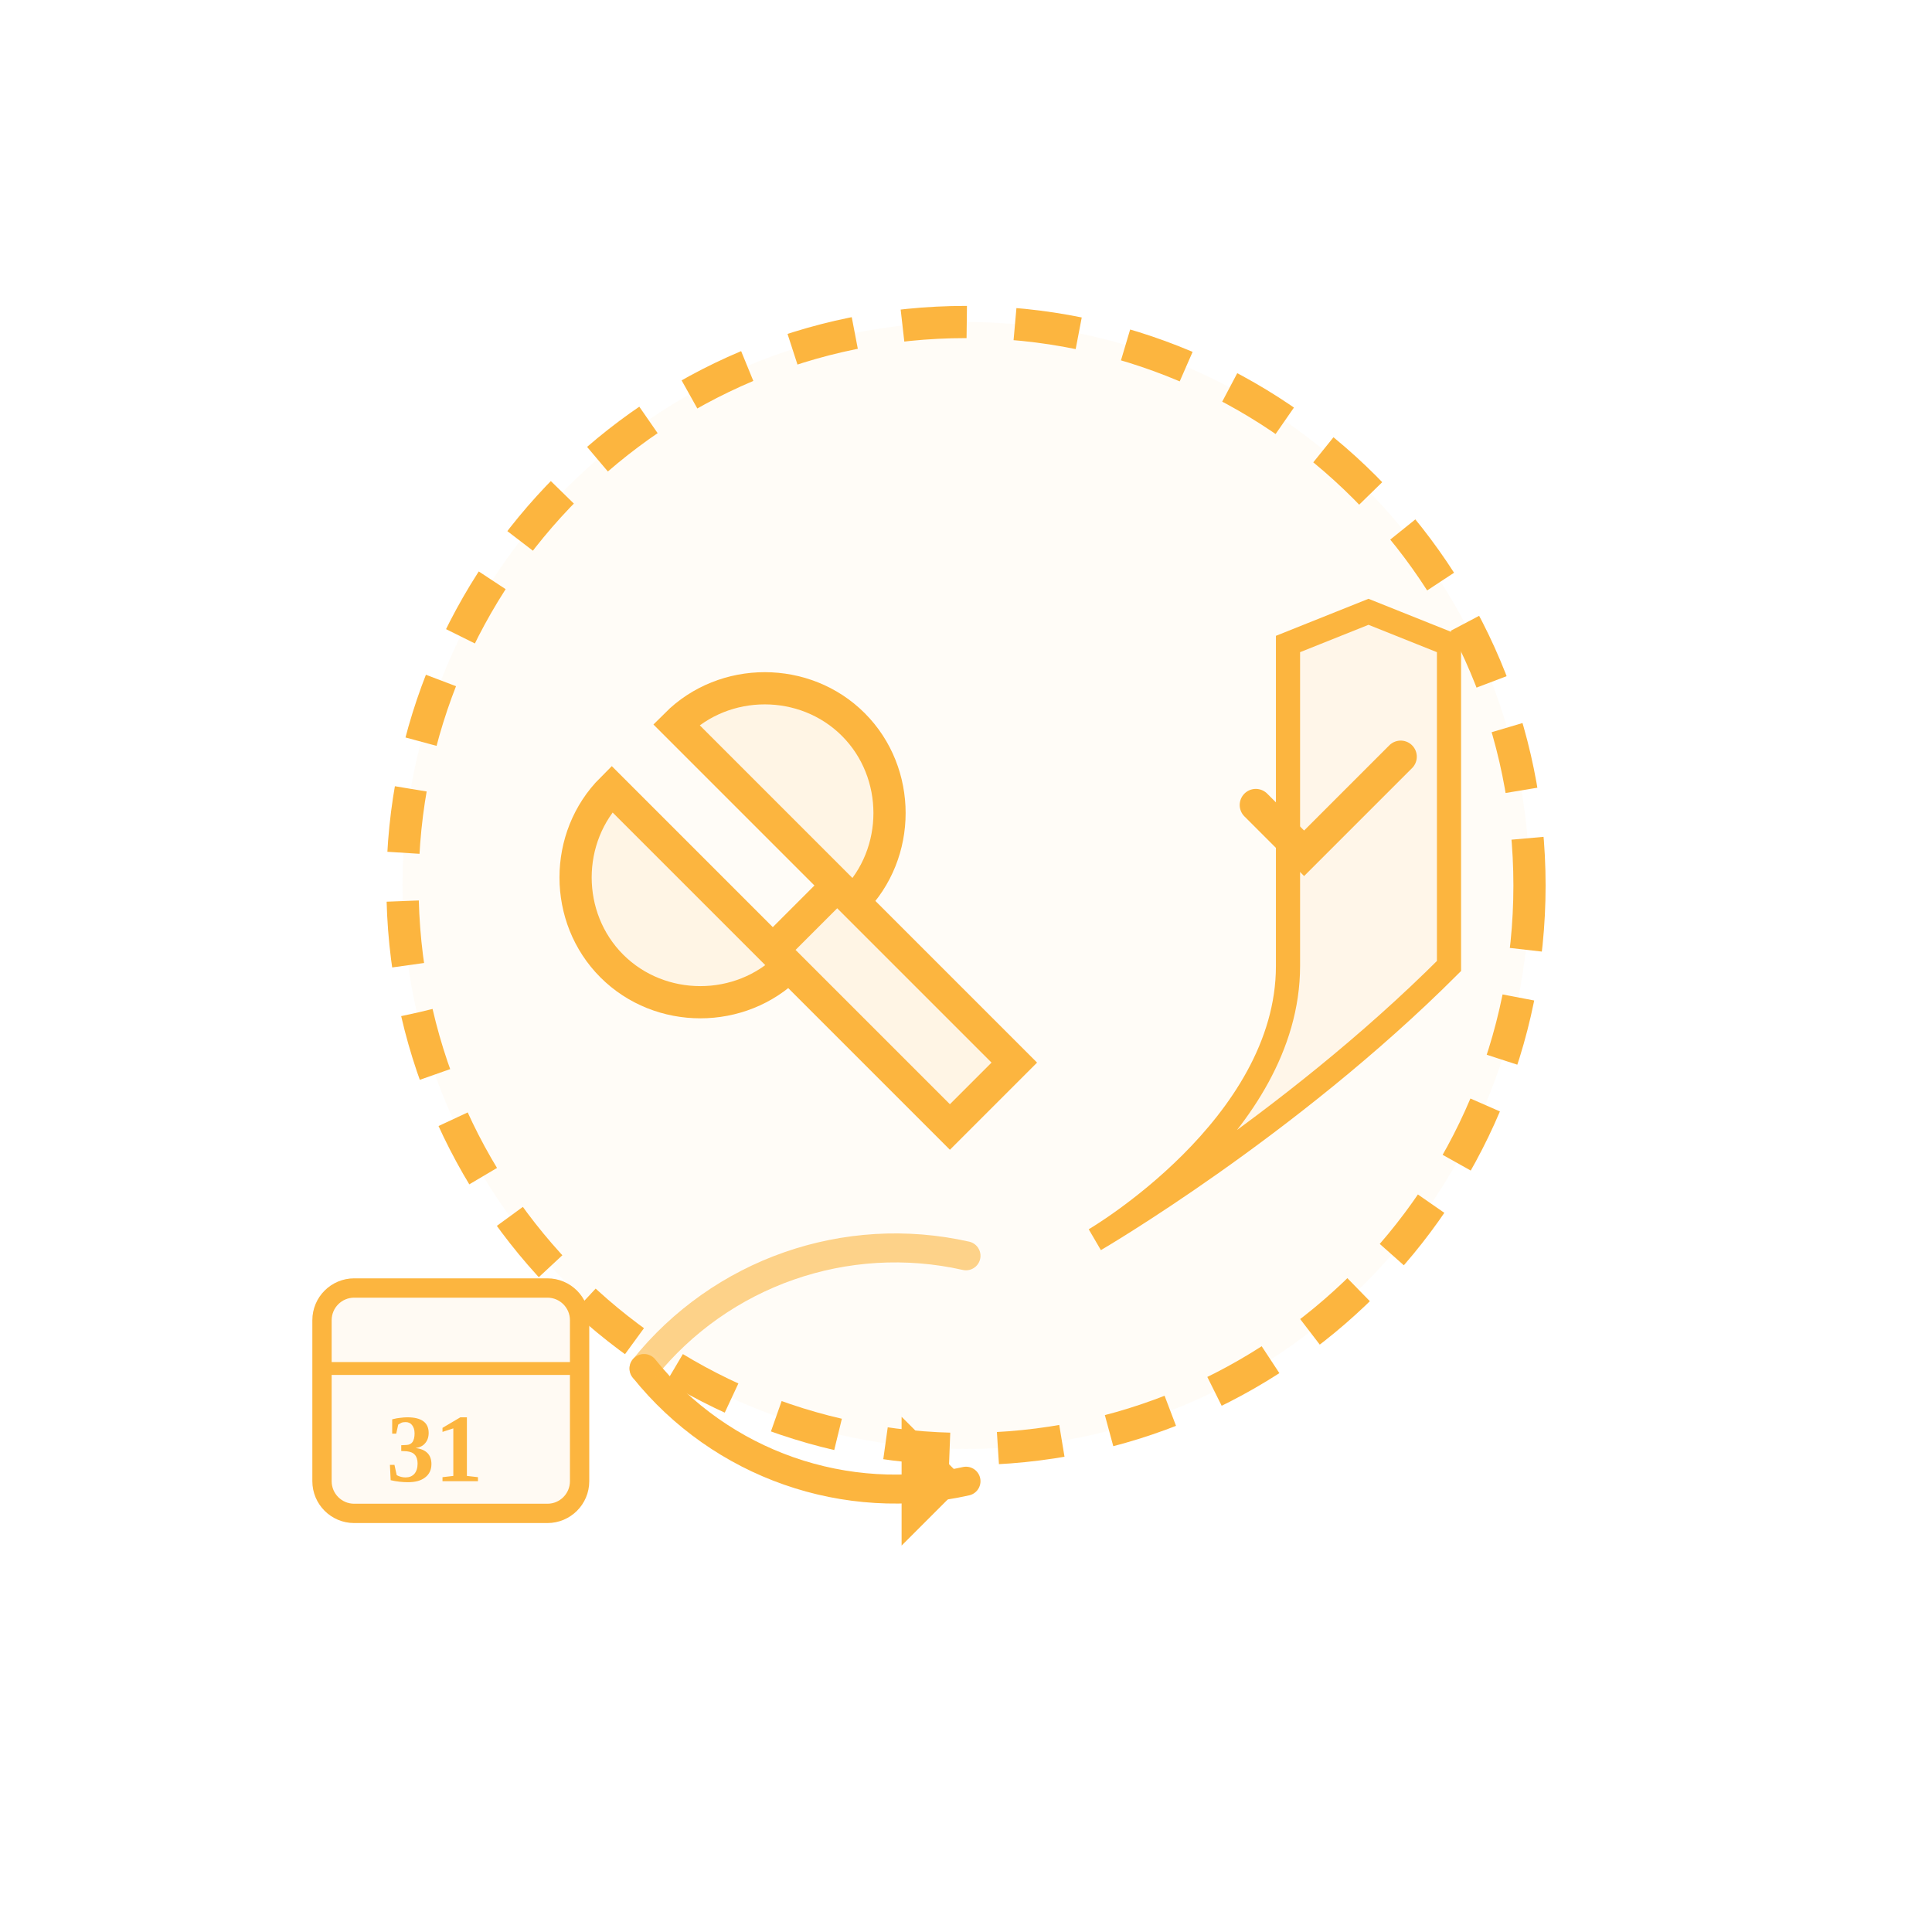
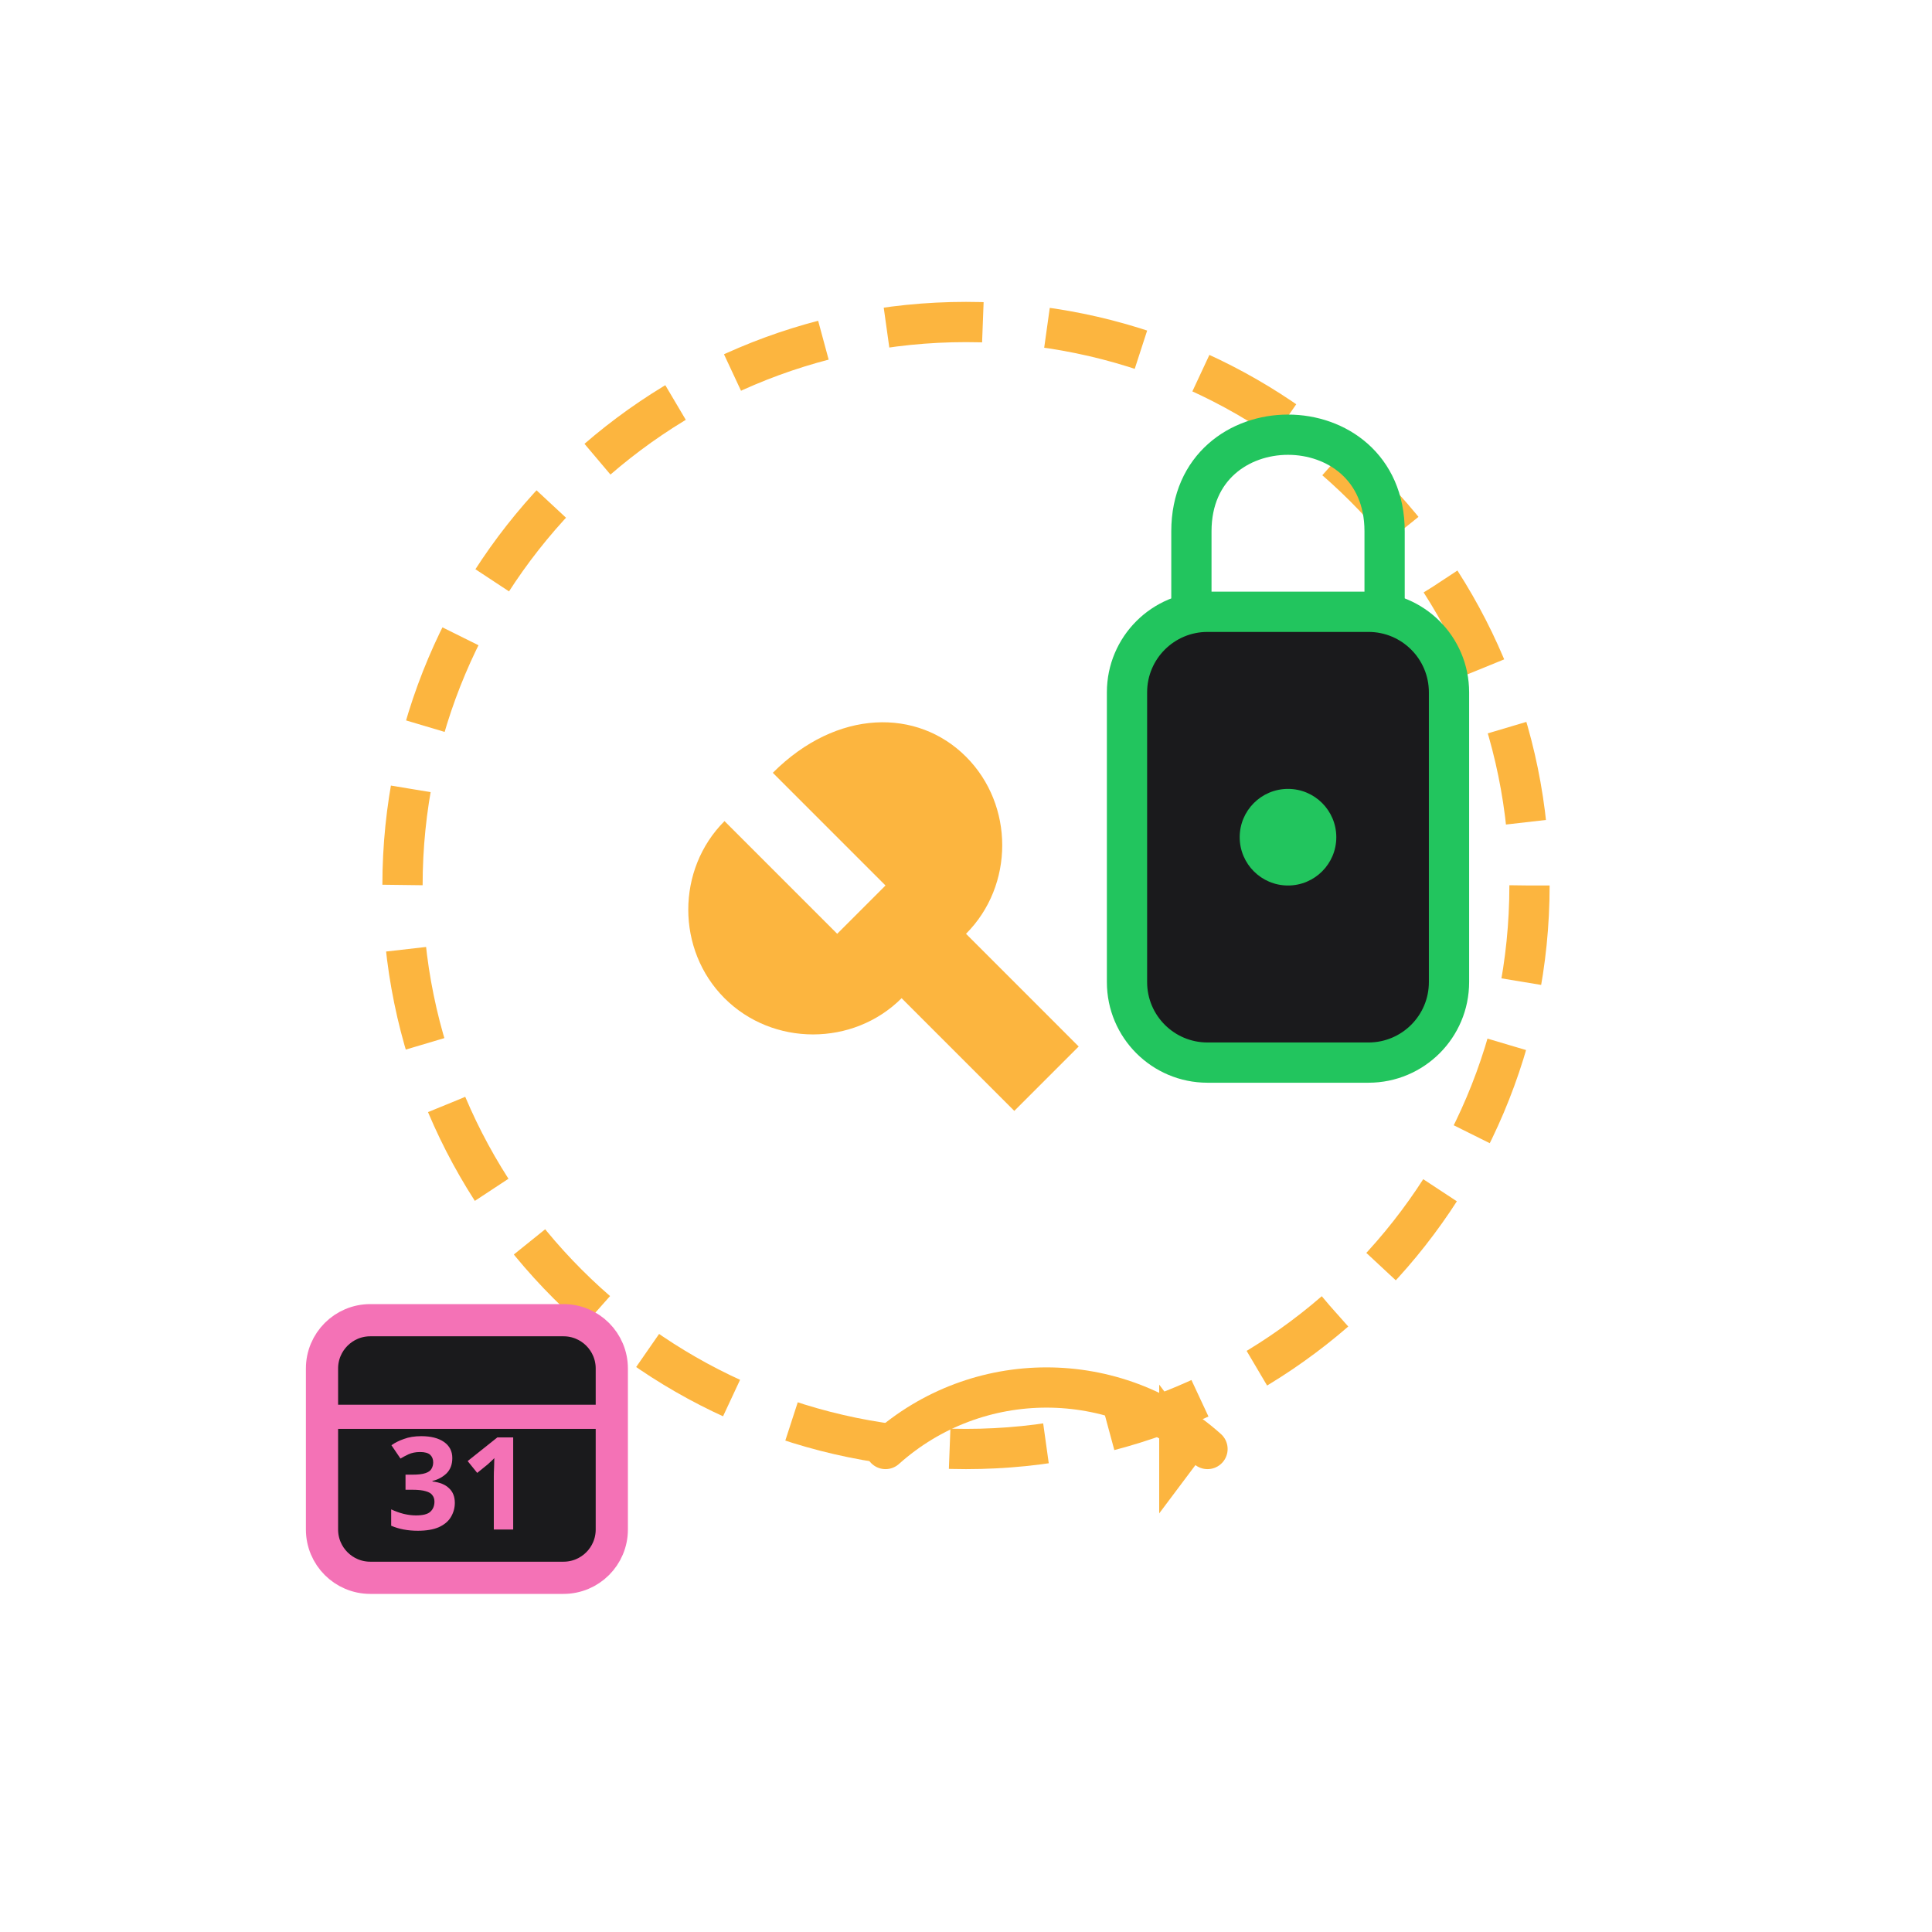
<svg xmlns="http://www.w3.org/2000/svg" viewBox="0 0 120 120" fill="none">
-   <circle cx="60" cy="55" r="35" stroke="#FCB53F" stroke-width="2" fill="rgba(252,181,63,0.04)" stroke-dasharray="4 3" />
-   <path d="M42 45 L52 55 L48 59 L38 49 C35 52 35 57 38 60 C41 63 46 63 49 60 L59 70 L63 66 L53 56 C56 53 56 48 53 45 C50 42 45 42 42 45Z" stroke="#FCB53F" stroke-width="2" fill="rgba(252,181,63,0.1)" />
-   <path d="M72 35 L72 55 C72 65 60 72 60 72 C60 72 72 65 82 55 L82 35 L77 33 L72 35Z" stroke="#FCB53F" stroke-width="1.5" fill="rgba(252,181,63,0.08)" transform="translate(8,5)" />
-   <polyline points="78,50 81,53 87,47" stroke="#FCB53F" stroke-width="2" stroke-linecap="round" fill="none" />
-   <path d="M60 92 A20 20 0 0 1 40 85" stroke="#FCB53F" stroke-width="1.8" fill="none" stroke-linecap="round" />
-   <path d="M40 85 A20 20 0 0 1 60 78" stroke="#FCB53F" stroke-width="1.8" fill="none" stroke-linecap="round" opacity="0.6" />
-   <polygon points="60,92 56,88 56,96" fill="#FCB53F" />
-   <rect x="20" y="80" width="16" height="14" rx="2" stroke="#FCB53F" stroke-width="1.2" fill="rgba(252,181,63,0.06)" />
-   <line x1="20" y1="85" x2="36" y2="85" stroke="#FCB53F" stroke-width="0.8" />
-   <text x="24" y="92" font-size="6" fill="#FCB53F" font-weight="bold">31</text>
+   <circle cx="60" cy="55" r="35" fill="none" stroke="#FCB53F" stroke-width="2.5" stroke-dasharray="6 4" />
+   <path d="M48 48 L55 55 L52 58 L45 51 C42 54 42 59 45 62 C48 65 53 65 56 62 L63 69 L67 65 L60 58 C63 55 63 50 60 47 C57 44 52 44 48 48Z" fill="#FCB53F" />
+   <rect x="70" y="38" width="20" height="28" rx="5" fill="#1a1a1c" stroke="#22c55e" stroke-width="2.5" />
+   <path d="M74 38 L74 33 C74 29 77 27 80 27 C83 27 86 29 86 33 L86 38" stroke="#22c55e" stroke-width="2.5" fill="none" />
+   <circle cx="80" cy="52" r="3" fill="#22c55e" />
+   <rect x="20" y="82" width="18" height="16" rx="3" fill="#1a1a1c" stroke="#f472b6" stroke-width="2" />
+   <line x1="20" y1="88" x2="38" y2="88" stroke="#f472b6" stroke-width="1.5" />
+   <text x="24" y="95" font-family="sans-serif" font-size="8" fill="#f472b6" font-weight="700">31</text>
+   <path d="M55 90 A15 15 0 0 1 75 90" stroke="#FCB53F" stroke-width="2.5" fill="none" stroke-linecap="round" />
+   <polygon points="75,90 72,86 72,94" fill="#FCB53F" />
</svg>
